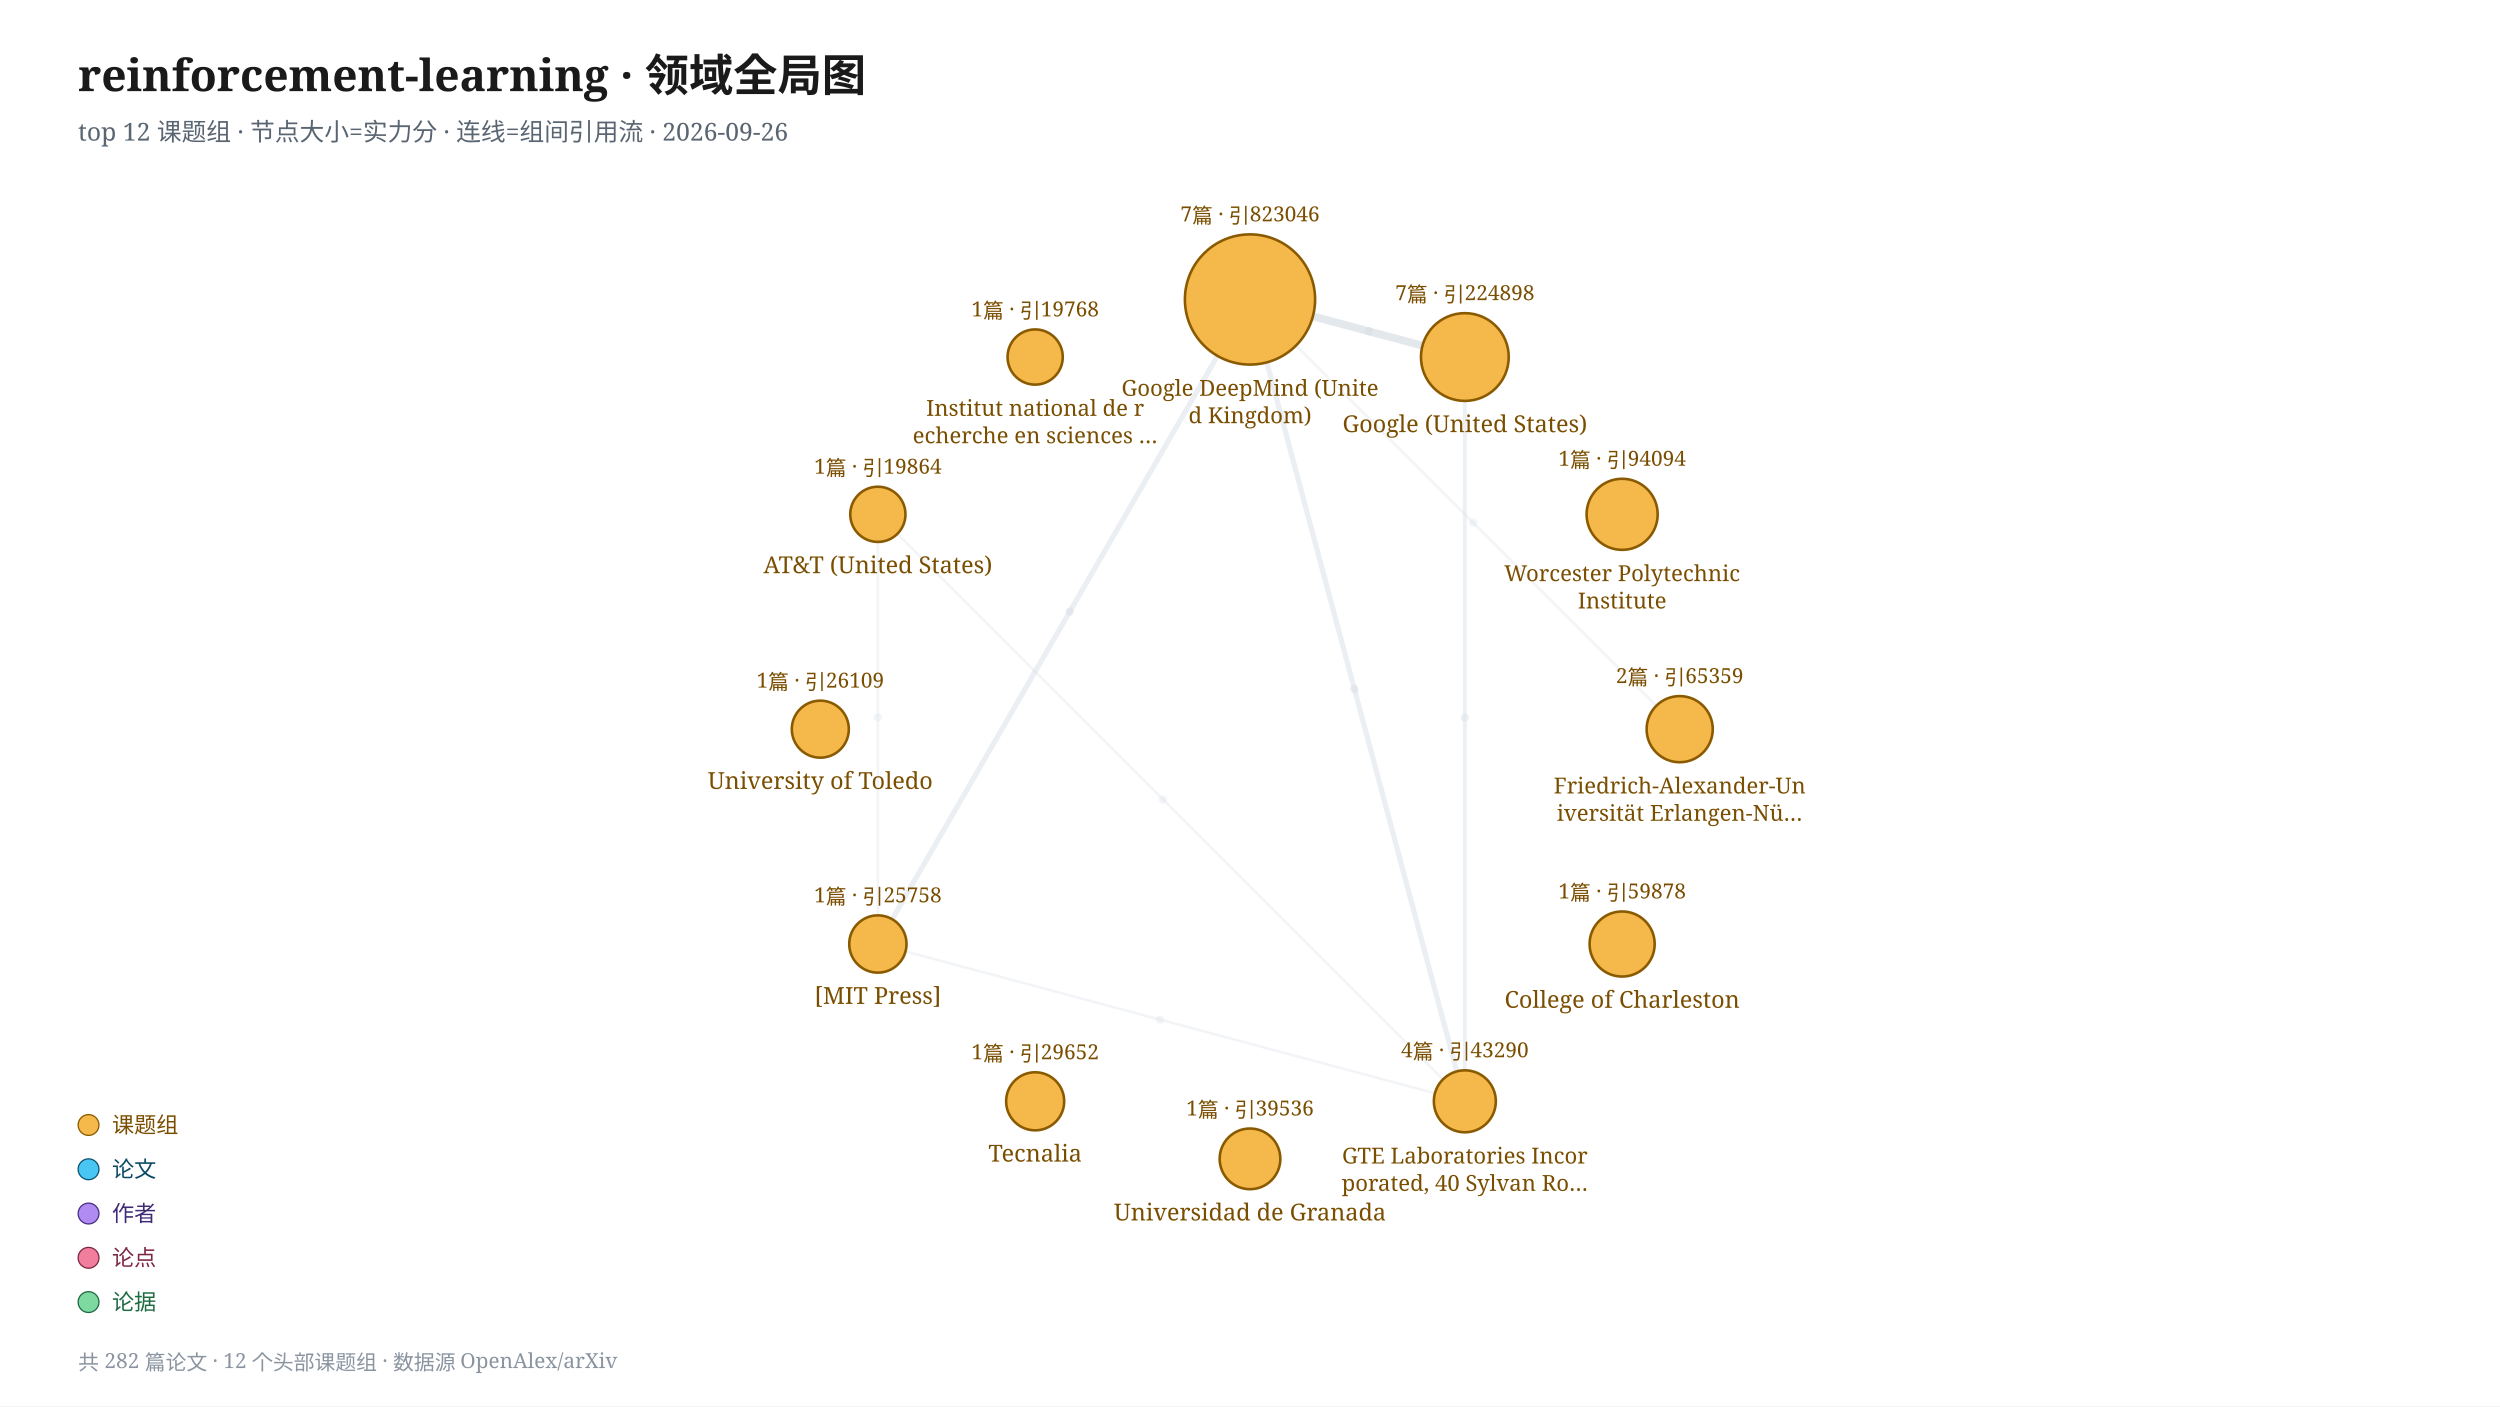
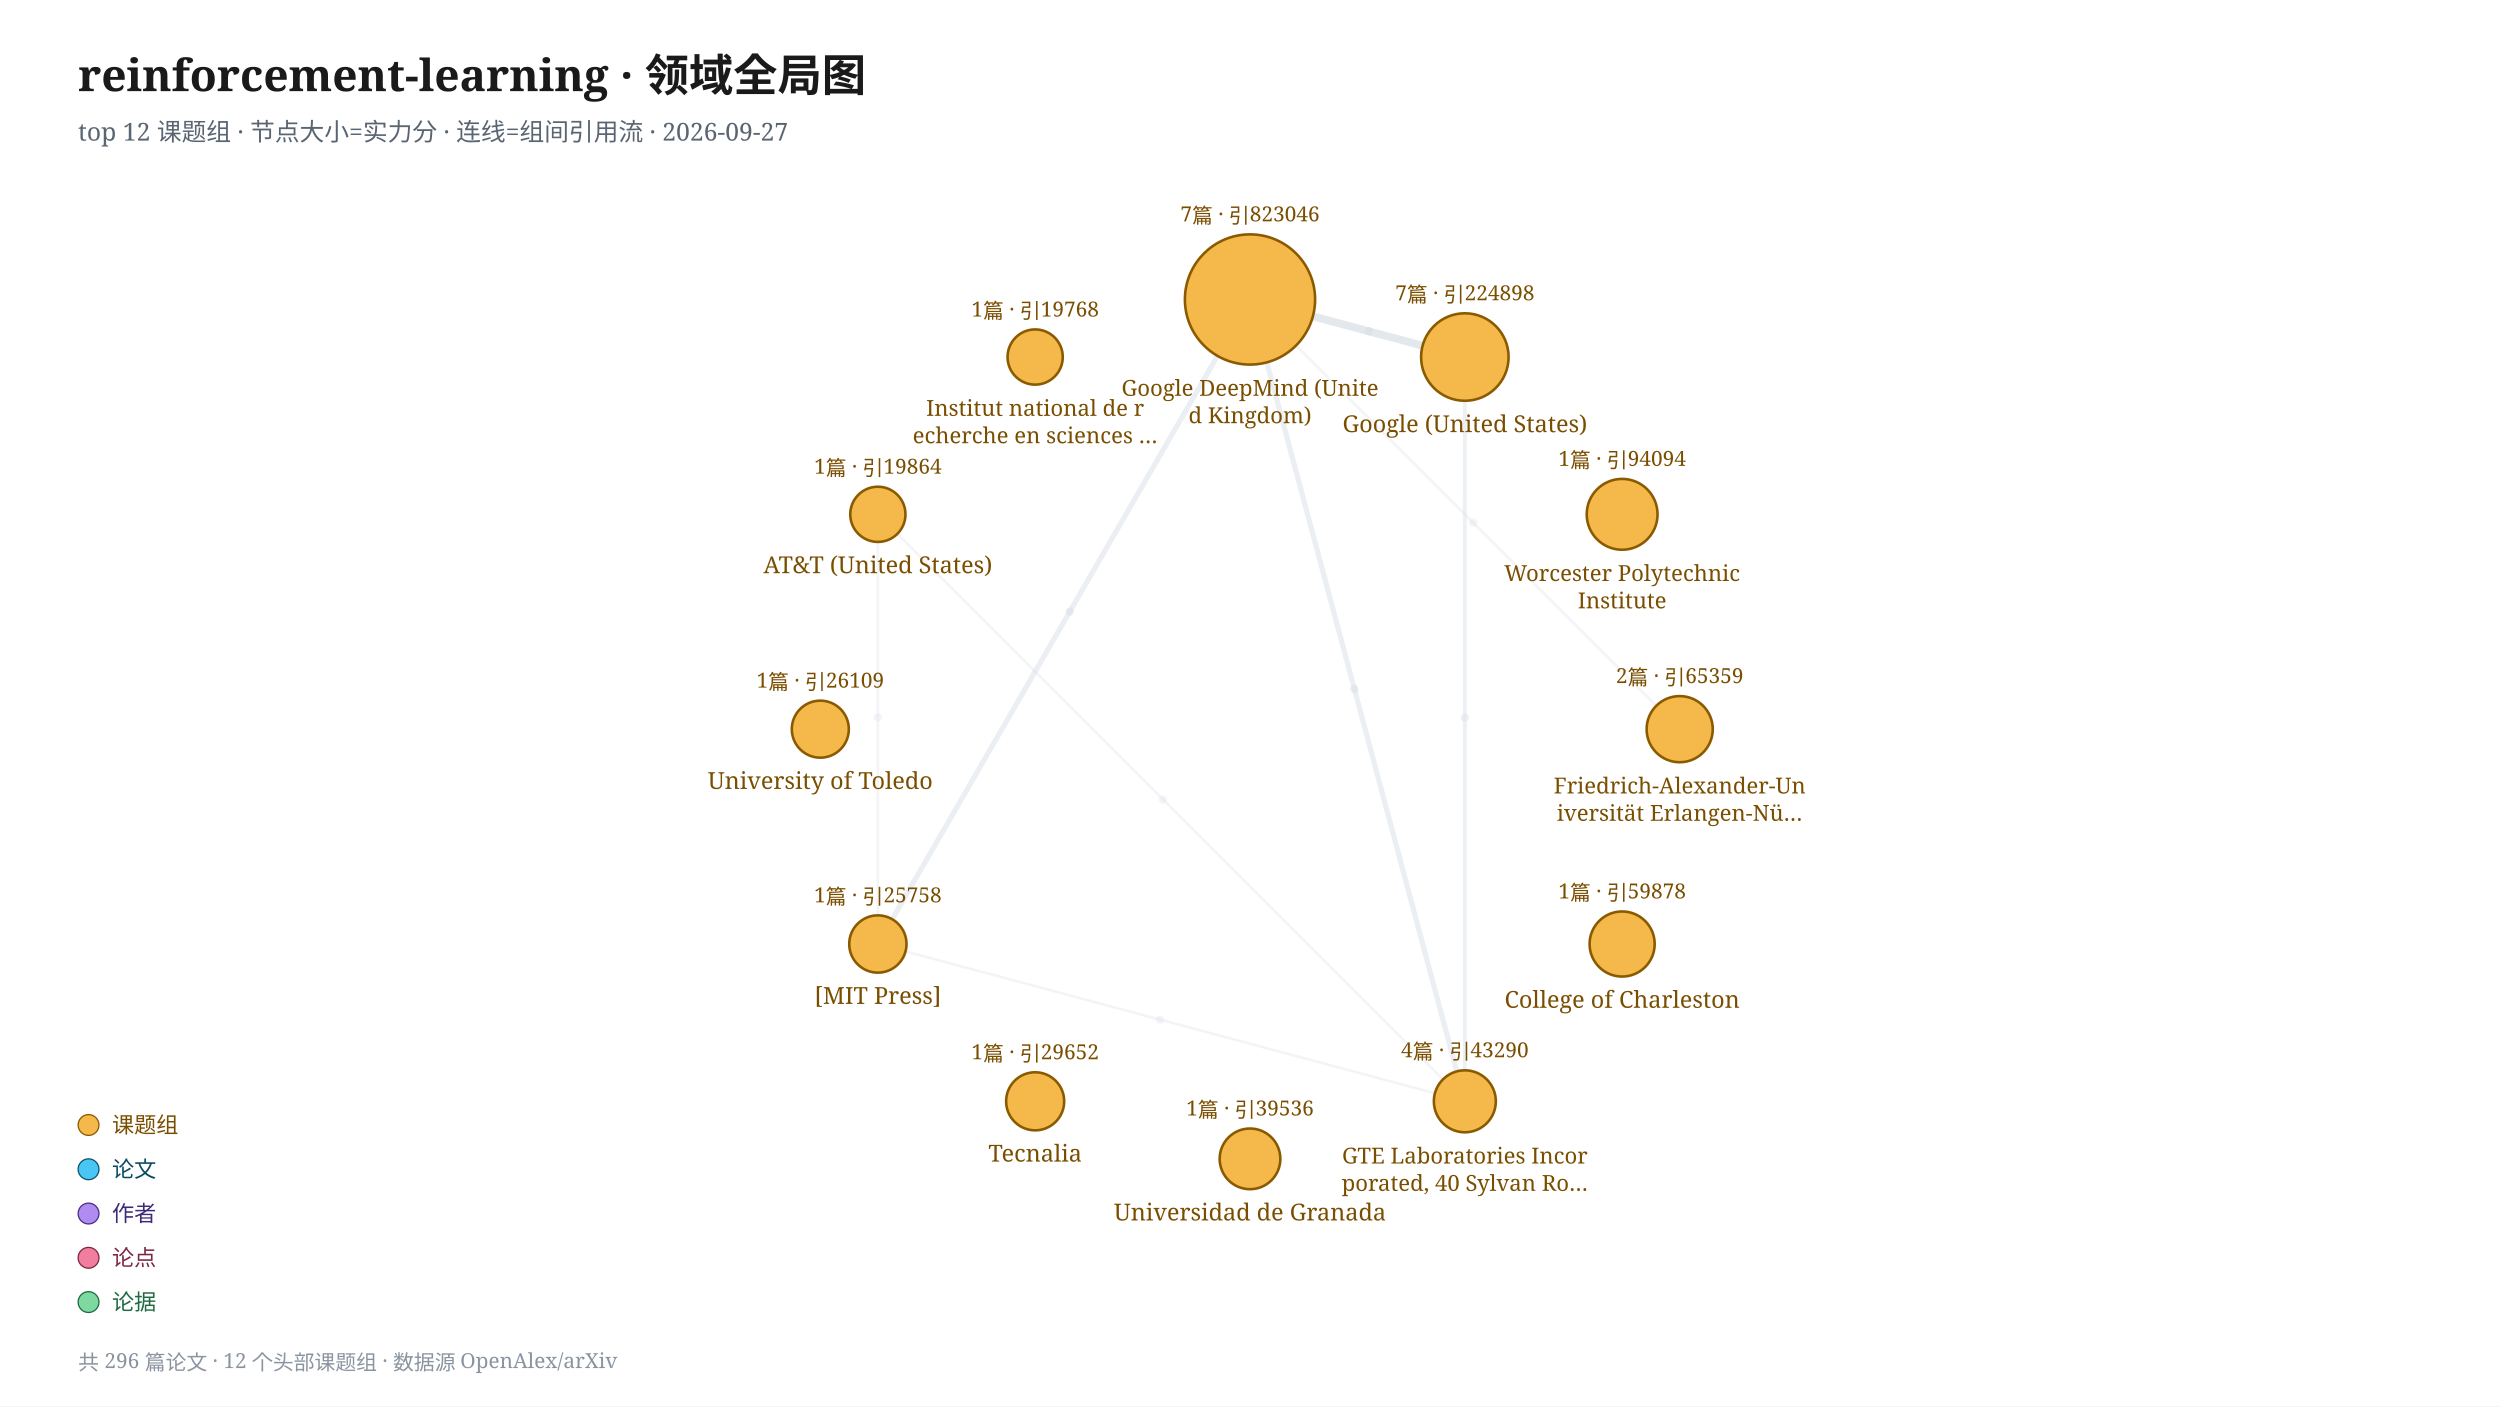
<svg xmlns="http://www.w3.org/2000/svg" width="1920" height="1080" viewBox="0 0 1920 1080">
  <defs>
    <filter id="glow">
      <feGaussianBlur stdDeviation="9" result="b" />
      <feMerge>
        <feMergeNode in="b" />
        <feMergeNode in="SourceGraphic" />
      </feMerge>
    </filter>
    <filter id="soft">
      <feGaussianBlur stdDeviation="4" result="b" />
      <feMerge>
        <feMergeNode in="b" />
        <feMergeNode in="SourceGraphic" />
      </feMerge>
    </filter>
  </defs>
  <rect width="1920" height="1080" fill="#FFFFFF" />
  <text x="60" y="70" fill="#1A1A1A" font-family="Georgia, 'Songti SC', serif" font-size="34" font-weight="bold">reinforcement-learning · 领域全局图</text>
-   <text x="60" y="108" fill="#5A6572" font-family="Georgia, serif" font-size="19">top 12 课题组 · 节点大小=实力分 · 连线=组间引用流 · 2026-09-26</text>
+   <text x="60" y="108" fill="#5A6572" font-family="Georgia, serif" font-size="19">top 12 课题组 · 节点大小=实力分 · 连线=组间引用流 · 2026-09-27</text>
  <line x1="960.0" y1="230.0" x2="674.2" y2="725.0" stroke="#DAE0E7" stroke-width="4.0" opacity="0.55" />
  <circle cx="821.6" cy="469.7" r="3.2" fill="#DAE0E7" opacity="0.55" />
  <line x1="960.0" y1="230.0" x2="1125.0" y2="845.8" stroke="#DAE0E7" stroke-width="4.0" opacity="0.55" />
  <circle cx="1040.2" cy="529.2" r="3.2" fill="#DAE0E7" opacity="0.55" />
  <line x1="674.2" y1="725.0" x2="1125.0" y2="845.8" stroke="#DAE0E7" stroke-width="2.0" opacity="0.35" />
  <circle cx="890.9" cy="783.1" r="3.2" fill="#DAE0E7" opacity="0.35" />
  <line x1="1290.0" y1="560.0" x2="960.0" y2="230.0" stroke="#DAE0E7" stroke-width="2.0" opacity="0.35" />
  <circle cx="1131.4" cy="401.4" r="3.2" fill="#DAE0E7" opacity="0.35" />
  <line x1="1125.0" y1="274.2" x2="960.0" y2="230.0" stroke="#DAE0E7" stroke-width="6.0" opacity="0.75" />
  <circle cx="1051.2" cy="254.4" r="3.2" fill="#DAE0E7" opacity="0.75" />
  <line x1="1125.0" y1="274.2" x2="1125.0" y2="845.8" stroke="#DAE0E7" stroke-width="3.0" opacity="0.45" />
  <circle cx="1125.0" cy="551.0" r="3.2" fill="#DAE0E7" opacity="0.45" />
  <line x1="674.2" y1="395.0" x2="1125.0" y2="845.8" stroke="#DAE0E7" stroke-width="2.0" opacity="0.35" />
  <circle cx="893.2" cy="614.0" r="3.2" fill="#DAE0E7" opacity="0.35" />
  <line x1="674.2" y1="395.0" x2="674.2" y2="725.0" stroke="#DAE0E7" stroke-width="2.0" opacity="0.35" />
  <circle cx="674.2" cy="551.0" r="3.2" fill="#DAE0E7" opacity="0.35" />
  <circle cx="960.0" cy="230.0" r="50.0" fill="#F5B84A" stroke="#8A5A00" stroke-width="2" opacity="1.0" />
  <text x="960.0" y="304.0" text-anchor="middle" fill="#7A4E00" font-family="Georgia, serif" font-size="17" opacity="1.0">Google DeepMind (Unite</text>
  <text x="960.0" y="325.0" text-anchor="middle" fill="#7A4E00" font-family="Georgia, serif" font-size="17" opacity="1.0">d Kingdom)</text>
  <text x="960.0" y="170.0" text-anchor="middle" fill="#7A4E00" font-family="Georgia, serif" font-size="16" opacity="1.0">7篇 · 引823046</text>
-   <circle cx="1125.0" cy="274.2" r="33.7" fill="#F5B84A" stroke="#8A5A00" stroke-width="2" opacity="1.0" />
+   <circle cx="1125.0" cy="274.2" r="33.6" fill="#F5B84A" stroke="#8A5A00" stroke-width="2" opacity="1.0" />
  <text x="1125.0" y="331.9" text-anchor="middle" fill="#7A4E00" font-family="Georgia, serif" font-size="18" opacity="1.0">Google (United States)</text>
-   <text x="1125.0" y="230.5" text-anchor="middle" fill="#7A4E00" font-family="Georgia, serif" font-size="16" opacity="1.0">7篇 · 引224898</text>
-   <circle cx="1245.8" cy="395.0" r="27.3" fill="#F5B84A" stroke="#8A5A00" stroke-width="2" opacity="1.0" />
-   <text x="1245.8" y="446.3" text-anchor="middle" fill="#7A4E00" font-family="Georgia, serif" font-size="17" opacity="1.0">Worcester Polytechnic </text>
-   <text x="1245.8" y="467.3" text-anchor="middle" fill="#7A4E00" font-family="Georgia, serif" font-size="17" opacity="1.0">Institute</text>
-   <text x="1245.8" y="357.7" text-anchor="middle" fill="#7A4E00" font-family="Georgia, serif" font-size="16" opacity="1.0">1篇 · 引94094</text>
+   <text x="1125.0" y="230.6" text-anchor="middle" fill="#7A4E00" font-family="Georgia, serif" font-size="16" opacity="1.0">7篇 · 引224898</text>
+   <circle cx="1245.8" cy="395.0" r="27.2" fill="#F5B84A" stroke="#8A5A00" stroke-width="2" opacity="1.0" />
+   <text x="1245.8" y="446.2" text-anchor="middle" fill="#7A4E00" font-family="Georgia, serif" font-size="17" opacity="1.0">Worcester Polytechnic </text>
+   <text x="1245.8" y="467.2" text-anchor="middle" fill="#7A4E00" font-family="Georgia, serif" font-size="17" opacity="1.0">Institute</text>
+   <text x="1245.8" y="357.8" text-anchor="middle" fill="#7A4E00" font-family="Georgia, serif" font-size="16" opacity="1.0">1篇 · 引94094</text>
  <circle cx="1290.0" cy="560.0" r="25.4" fill="#F5B84A" stroke="#8A5A00" stroke-width="2" opacity="1.0" />
  <text x="1290.0" y="609.4" text-anchor="middle" fill="#7A4E00" font-family="Georgia, serif" font-size="17" opacity="1.0">Friedrich-Alexander-Un</text>
  <text x="1290.0" y="630.4" text-anchor="middle" fill="#7A4E00" font-family="Georgia, serif" font-size="17" opacity="1.0">iversität Erlangen-Nü…</text>
  <text x="1290.0" y="524.6" text-anchor="middle" fill="#7A4E00" font-family="Georgia, serif" font-size="16" opacity="1.0">2篇 · 引65359</text>
  <circle cx="1245.8" cy="725.0" r="25.0" fill="#F5B84A" stroke="#8A5A00" stroke-width="2" opacity="1.0" />
  <text x="1245.8" y="774.0" text-anchor="middle" fill="#7A4E00" font-family="Georgia, serif" font-size="18" opacity="1.0">College of Charleston</text>
  <text x="1245.8" y="690.0" text-anchor="middle" fill="#7A4E00" font-family="Georgia, serif" font-size="16" opacity="1.0">1篇 · 引59878</text>
  <circle cx="1125.0" cy="845.8" r="23.8" fill="#F5B84A" stroke="#8A5A00" stroke-width="2" opacity="1.0" />
  <text x="1125.0" y="893.6" text-anchor="middle" fill="#7A4E00" font-family="Georgia, serif" font-size="17" opacity="1.0">GTE Laboratories Incor</text>
  <text x="1125.0" y="914.6" text-anchor="middle" fill="#7A4E00" font-family="Georgia, serif" font-size="17" opacity="1.0">porated, 40 Sylvan Ro…</text>
  <text x="1125.0" y="812.0" text-anchor="middle" fill="#7A4E00" font-family="Georgia, serif" font-size="16" opacity="1.0">4篇 · 引43290</text>
  <circle cx="960.0" cy="890.0" r="23.3" fill="#F5B84A" stroke="#8A5A00" stroke-width="2" opacity="1.0" />
  <text x="960.0" y="937.3" text-anchor="middle" fill="#7A4E00" font-family="Georgia, serif" font-size="18" opacity="1.0">Universidad de Granada</text>
  <text x="960.0" y="856.7" text-anchor="middle" fill="#7A4E00" font-family="Georgia, serif" font-size="16" opacity="1.0">1篇 · 引39536</text>
  <circle cx="795.0" cy="845.8" r="22.3" fill="#F5B84A" stroke="#8A5A00" stroke-width="2" opacity="1.0" />
  <text x="795.0" y="892.1" text-anchor="middle" fill="#7A4E00" font-family="Georgia, serif" font-size="18" opacity="1.0">Tecnalia</text>
  <text x="795.0" y="813.5" text-anchor="middle" fill="#7A4E00" font-family="Georgia, serif" font-size="16" opacity="1.0">1篇 · 引29652</text>
  <circle cx="674.2" cy="725.0" r="22.0" fill="#F5B84A" stroke="#8A5A00" stroke-width="2" opacity="1.0" />
  <text x="674.2" y="771.0" text-anchor="middle" fill="#7A4E00" font-family="Georgia, serif" font-size="18" opacity="1.0">[MIT Press]</text>
  <text x="674.2" y="693.0" text-anchor="middle" fill="#7A4E00" font-family="Georgia, serif" font-size="16" opacity="1.0">1篇 · 引25758</text>
  <circle cx="630.0" cy="560.0" r="21.9" fill="#F5B84A" stroke="#8A5A00" stroke-width="2" opacity="1.0" />
  <text x="630.0" y="605.9" text-anchor="middle" fill="#7A4E00" font-family="Georgia, serif" font-size="18" opacity="1.0">University of Toledo</text>
  <text x="630.0" y="528.1" text-anchor="middle" fill="#7A4E00" font-family="Georgia, serif" font-size="16" opacity="1.0">1篇 · 引26109</text>
  <circle cx="674.2" cy="395.0" r="21.2" fill="#F5B84A" stroke="#8A5A00" stroke-width="2" opacity="1.0" />
  <text x="674.2" y="440.2" text-anchor="middle" fill="#7A4E00" font-family="Georgia, serif" font-size="18" opacity="1.0">AT&amp;T (United States)</text>
  <text x="674.2" y="363.8" text-anchor="middle" fill="#7A4E00" font-family="Georgia, serif" font-size="16" opacity="1.0">1篇 · 引19864</text>
  <circle cx="795.0" cy="274.2" r="21.2" fill="#F5B84A" stroke="#8A5A00" stroke-width="2" opacity="1.0" />
  <text x="795.0" y="319.4" text-anchor="middle" fill="#7A4E00" font-family="Georgia, serif" font-size="17" opacity="1.0">Institut national de r</text>
  <text x="795.0" y="340.4" text-anchor="middle" fill="#7A4E00" font-family="Georgia, serif" font-size="17" opacity="1.0">echerche en sciences …</text>
-   <text x="795.0" y="243.0" text-anchor="middle" fill="#7A4E00" font-family="Georgia, serif" font-size="16" opacity="1.0">1篇 · 引19768</text>
+   <text x="795.0" y="243.1" text-anchor="middle" fill="#7A4E00" font-family="Georgia, serif" font-size="16" opacity="1.0">1篇 · 引19768</text>
  <circle cx="68" cy="864" r="8" fill="#F5B84A" stroke="#8A5A00" />
  <text x="86" y="870" fill="#7A4E00" font-family="Georgia, serif" font-size="17">课题组</text>
  <circle cx="68" cy="898" r="8" fill="#4AC6F5" stroke="#0B5470" />
  <text x="86" y="904" fill="#0A4A63" font-family="Georgia, serif" font-size="17">论文</text>
  <circle cx="68" cy="932" r="8" fill="#B08CF2" stroke="#4A2E86" />
  <text x="86" y="938" fill="#3F2A75" font-family="Georgia, serif" font-size="17">作者</text>
  <circle cx="68" cy="966" r="8" fill="#F27E9D" stroke="#7E2743" />
  <text x="86" y="972" fill="#7E2743" font-family="Georgia, serif" font-size="17">论点</text>
  <circle cx="68" cy="1000" r="8" fill="#7ED9A0" stroke="#1E6B42" />
  <text x="86" y="1006" fill="#1E6B42" font-family="Georgia, serif" font-size="17">论据</text>
-   <text x="60" y="1052" fill="#8A94A0" font-family="Georgia, serif" font-size="16">共 282 篇论文 · 12 个头部课题组 · 数据源 OpenAlex/arXiv</text>
+   <text x="60" y="1052" fill="#8A94A0" font-family="Georgia, serif" font-size="16">共 296 篇论文 · 12 个头部课题组 · 数据源 OpenAlex/arXiv</text>
</svg>
